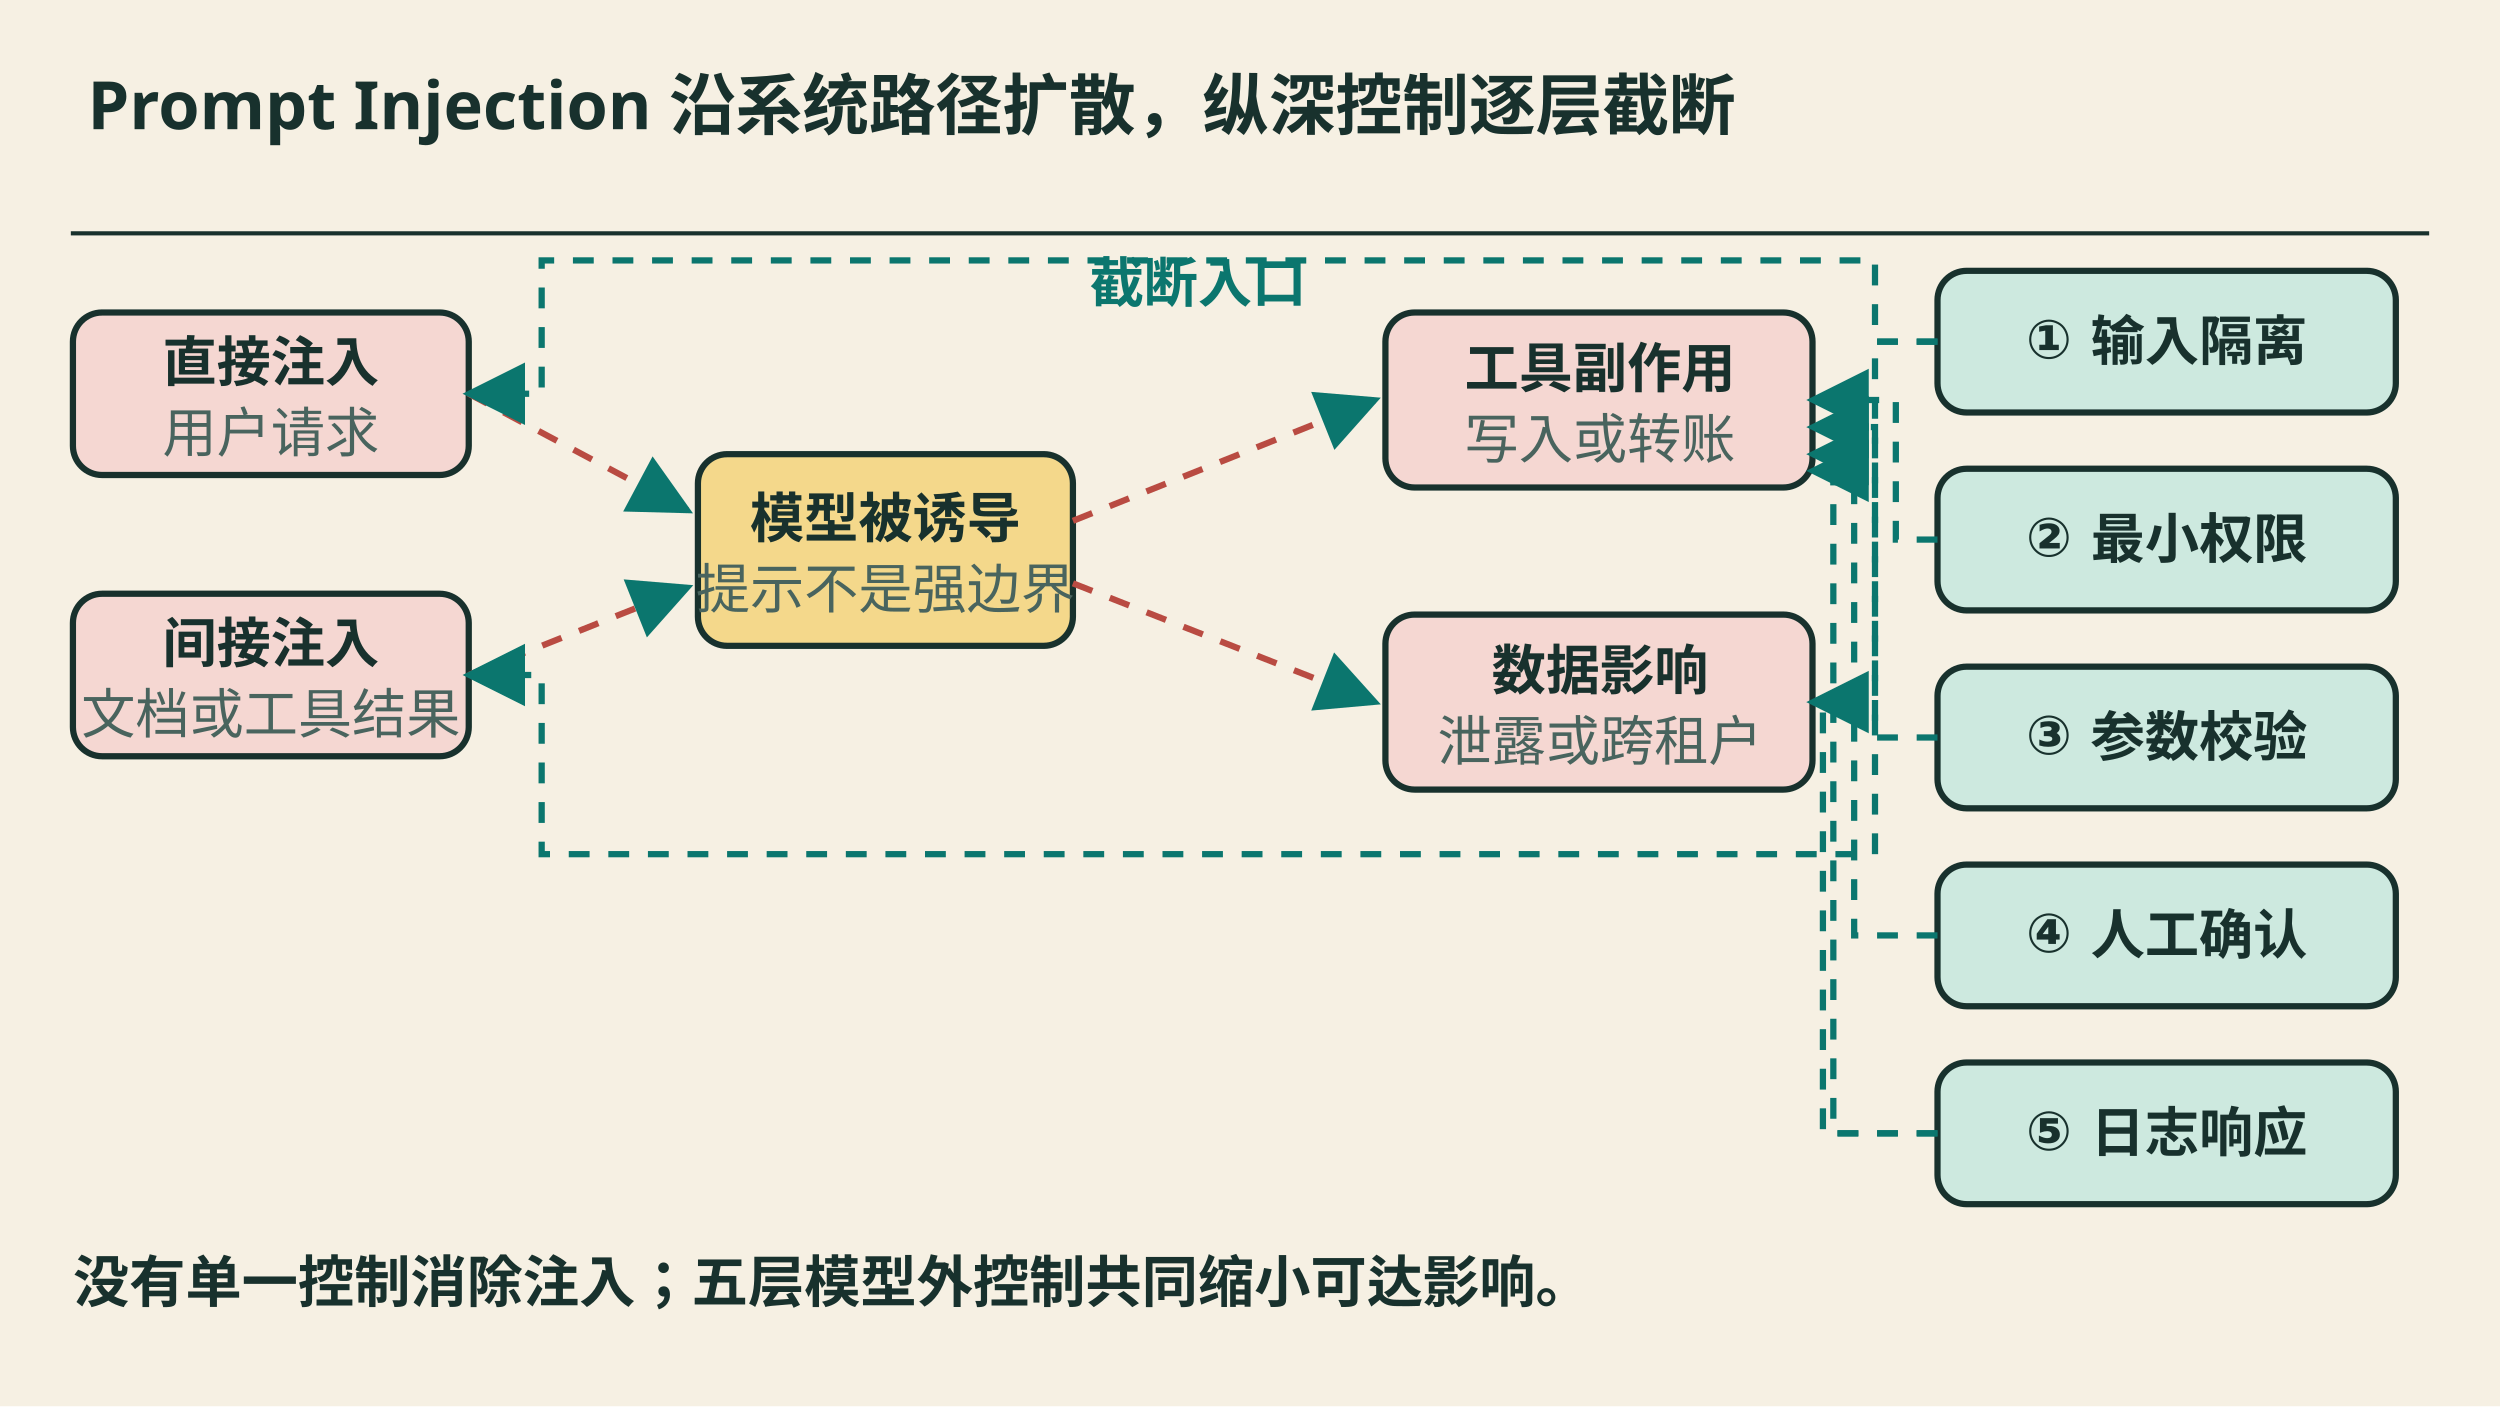
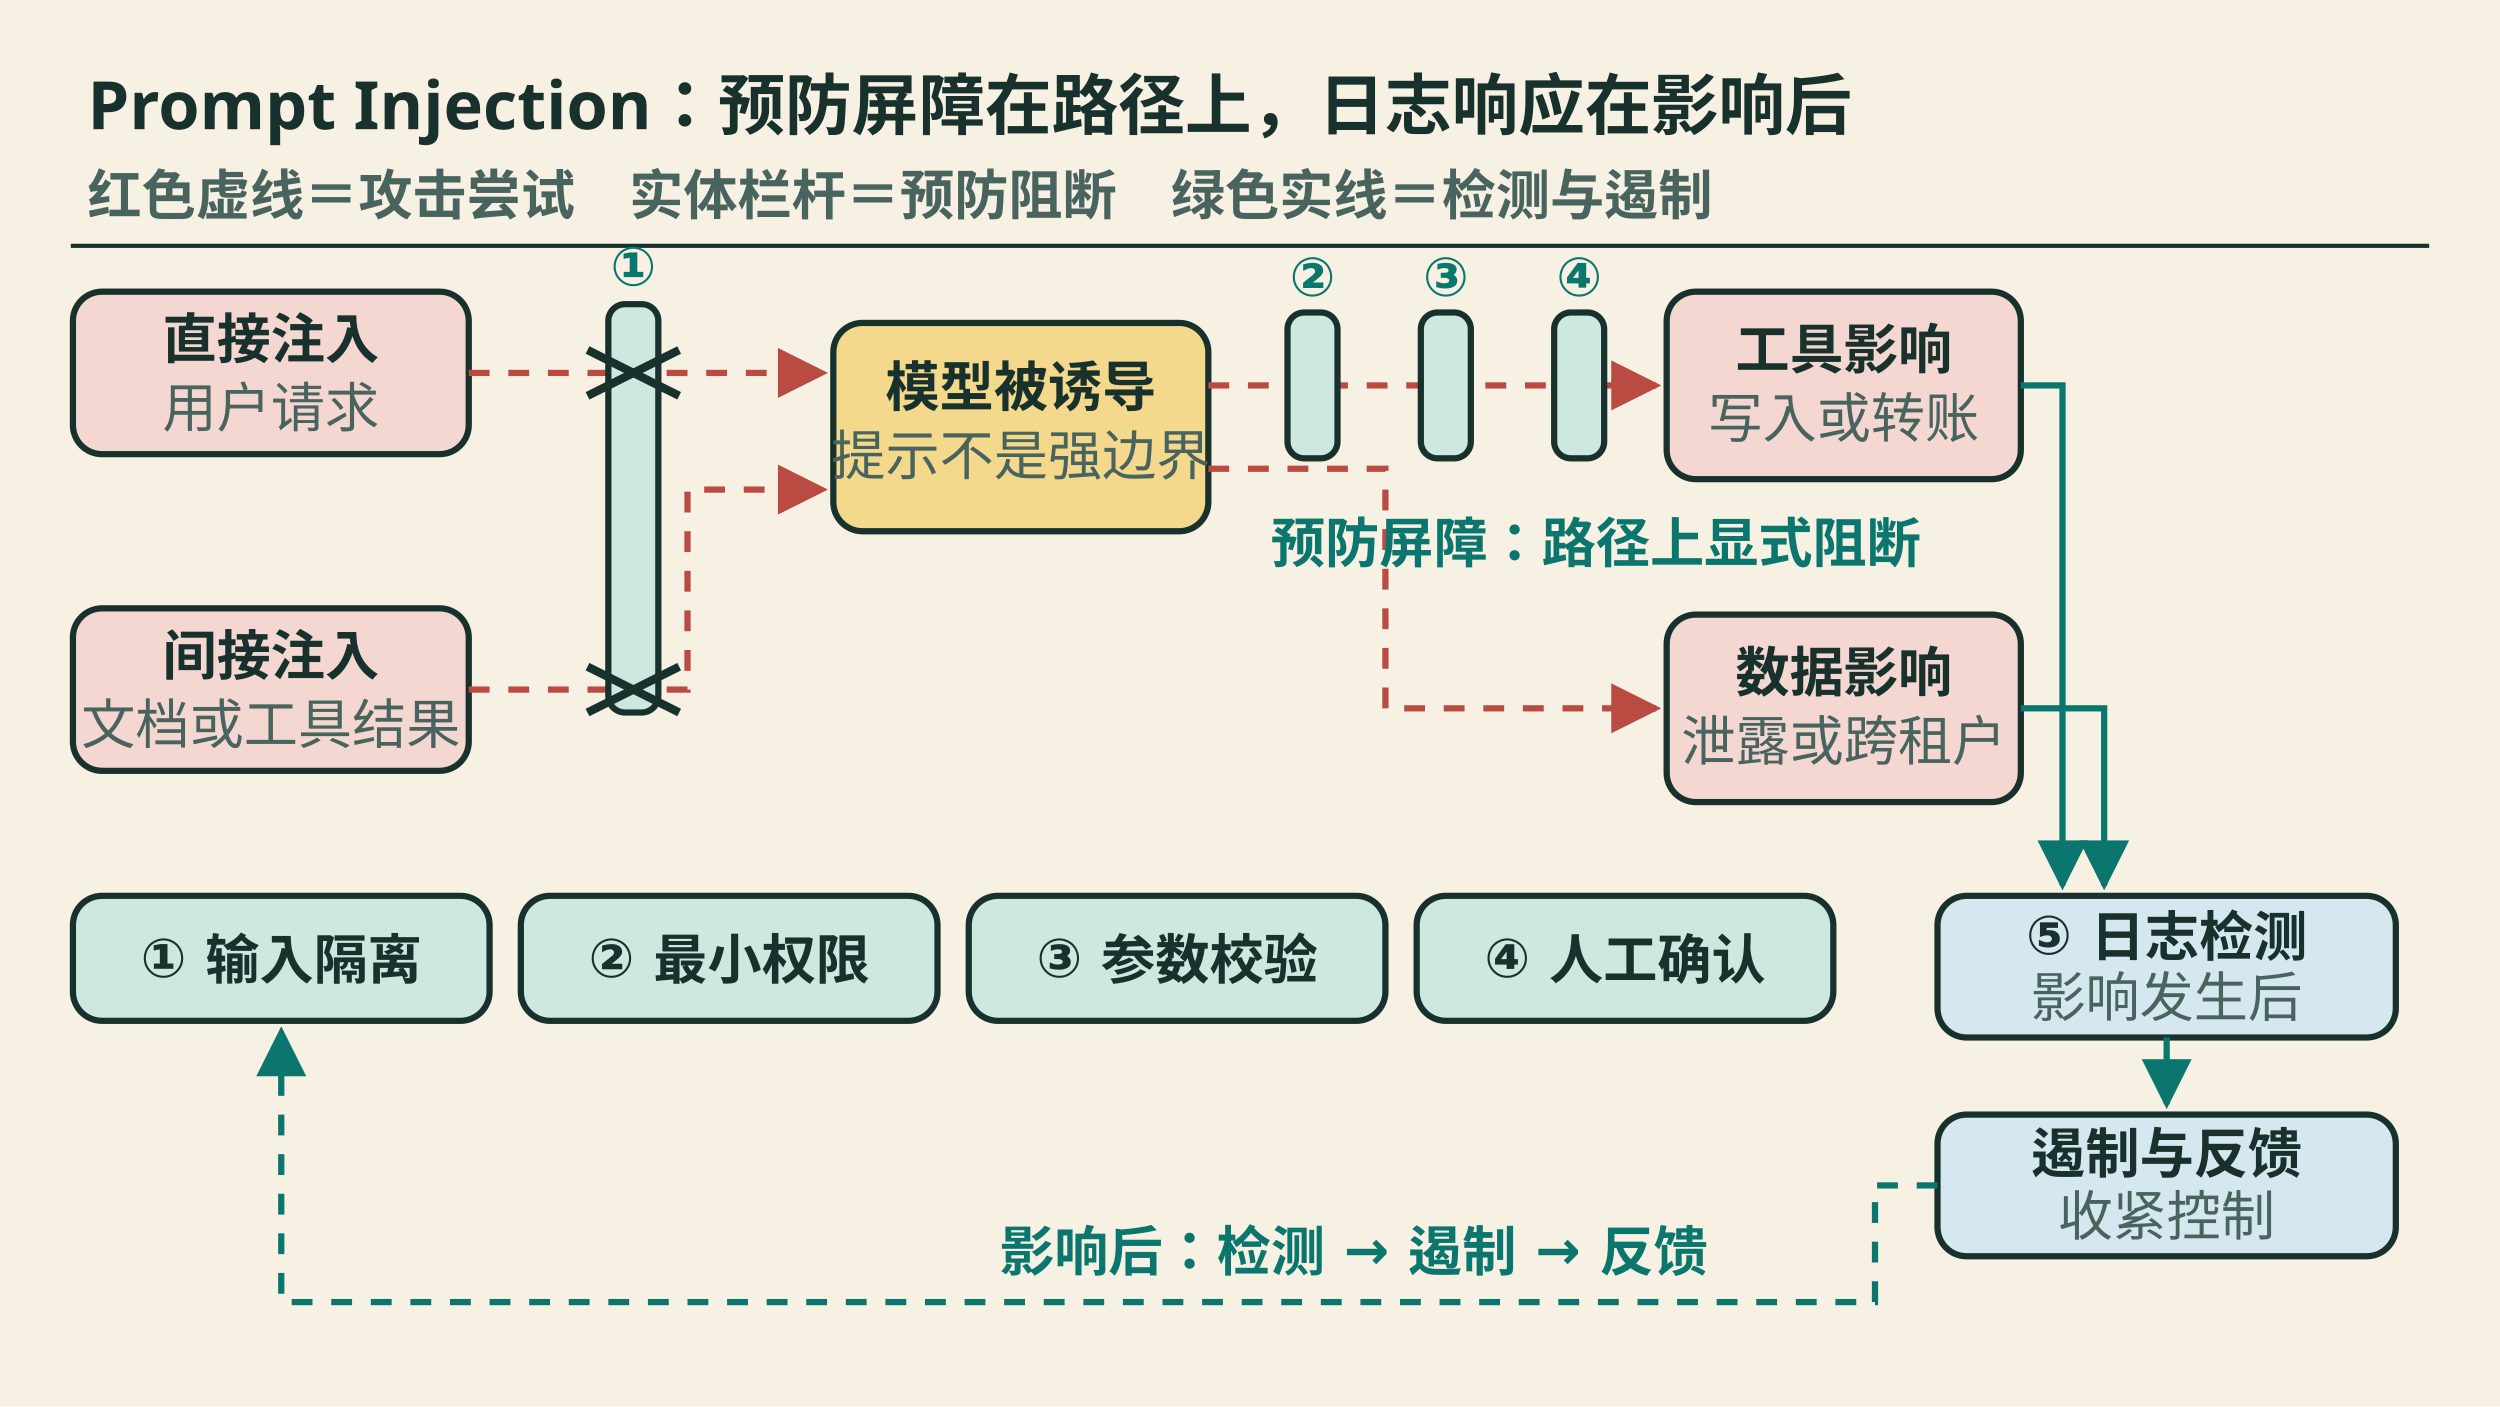
<svg xmlns="http://www.w3.org/2000/svg" width="1200" height="675" viewBox="0 0 1200 675" role="img" aria-labelledby="title desc">
  <defs>
-     <marker id="arrow" markerWidth="10" markerHeight="10" refX="9" refY="5" orient="auto">
+     <marker id="attack-arrow" viewBox="0 0 10 10" refX="9" refY="5" markerWidth="8" markerHeight="8" orient="auto">
+       <path d="M0 0 L10 5 L0 10 Z" fill="#B94B42" />
+     </marker>
+     <marker id="response-arrow" viewBox="0 0 10 10" refX="9" refY="5" markerWidth="8" markerHeight="8" orient="auto">
      <path d="M0 0 L10 5 L0 10 Z" fill="#0B766E" />
    </marker>
-     <pattern id="hatch" width="12" height="12" patternUnits="userSpaceOnUse" patternTransform="rotate(45)">
-       <line x1="0" y1="0" x2="0" y2="12" stroke="#49645E" stroke-width="3" />
-     </pattern>
  </defs>
-   <rect x="0" y="0" width="1200" height="675" fill="#F6F0E3" />
-   <path d="M34 112 H1166" stroke="#18312D" stroke-width="2" />
-   <text x="42" y="62" font-family="Avenir Next, PingFang SC, sans-serif" font-size="32" font-weight="800" fill="#18312D" text-anchor="start">Prompt Injection 沿系统路径扩散，纵深控制逐层截断</text>
-   <rect x="35" y="150" width="190" height="78" rx="14" fill="#F5D7D2" stroke="#18312D" stroke-width="3" data-region="injection-node" data-node="direct-input" />
-   <text x="130" y="183" font-family="Avenir Next, PingFang SC, sans-serif" font-size="26" font-weight="700" fill="#18312D" text-anchor="middle">直接注入</text>
-   <text x="130" y="217" font-family="Avenir Next, PingFang SC, sans-serif" font-size="26" font-weight="500" fill="#49645E" text-anchor="middle">用户请求</text>
-   <rect x="35" y="285" width="190" height="78" rx="14" fill="#F5D7D2" stroke="#18312D" stroke-width="3" data-region="injection-node" data-node="indirect-input" />
-   <text x="130" y="318" font-family="Avenir Next, PingFang SC, sans-serif" font-size="26" font-weight="700" fill="#18312D" text-anchor="middle">间接注入</text>
-   <text x="130" y="352" font-family="Avenir Next, PingFang SC, sans-serif" font-size="26" font-weight="500" fill="#49645E" text-anchor="middle">文档或工具结果</text>
-   <rect x="335" y="218" width="180" height="92" rx="14" fill="#F4D88B" stroke="#18312D" stroke-width="3" data-region="injection-node" data-node="model" />
-   <text x="425" y="258" font-family="Avenir Next, PingFang SC, sans-serif" font-size="26" font-weight="700" fill="#18312D" text-anchor="middle">模型被诱导</text>
-   <text x="425" y="292" font-family="Avenir Next, PingFang SC, sans-serif" font-size="26" font-weight="500" fill="#49645E" text-anchor="middle">提示不是强边界</text>
-   <rect x="665" y="150" width="205" height="84" rx="14" fill="#F5D7D2" stroke="#18312D" stroke-width="3" data-region="injection-node" data-node="tool-impact" />
-   <text x="768" y="186" font-family="Avenir Next, PingFang SC, sans-serif" font-size="26" font-weight="700" fill="#18312D" text-anchor="middle">工具副作用</text>
-   <text x="768" y="220" font-family="Avenir Next, PingFang SC, sans-serif" font-size="26" font-weight="500" fill="#49645E" text-anchor="middle">写入或转账</text>
-   <rect x="665" y="295" width="205" height="84" rx="14" fill="#F5D7D2" stroke="#18312D" stroke-width="3" data-region="injection-node" data-node="data-impact" />
-   <text x="768" y="331" font-family="Avenir Next, PingFang SC, sans-serif" font-size="26" font-weight="700" fill="#18312D" text-anchor="middle">数据影响</text>
-   <text x="768" y="365" font-family="Avenir Next, PingFang SC, sans-serif" font-size="26" font-weight="500" fill="#49645E" text-anchor="middle">泄露或跨租户</text>
-   <line x1="225" y1="189" x2="330" y2="245" stroke="#B94B42" stroke-width="3" stroke-dasharray="10 9" marker-end="url(#arrow)" data-region="attack-path" data-from="direct-input" data-to="model" data-edge="direct-input-model" />
-   <line x1="225" y1="324" x2="330" y2="282" stroke="#B94B42" stroke-width="3" stroke-dasharray="10 9" marker-end="url(#arrow)" data-region="attack-path" data-from="indirect-input" data-to="model" data-edge="indirect-input-model" />
-   <line x1="515" y1="250" x2="660" y2="192" stroke="#B94B42" stroke-width="3" stroke-dasharray="10 9" marker-end="url(#arrow)" data-region="attack-path" data-from="model" data-to="tool-impact" data-edge="model-tool-impact" />
-   <line x1="515" y1="280" x2="660" y2="337" stroke="#B94B42" stroke-width="3" stroke-dasharray="10 9" marker-end="url(#arrow)" data-region="attack-path" data-from="model" data-to="data-impact" data-edge="model-data-impact" />
-   <rect x="930" y="130" width="220" height="68" rx="14" fill="#CDE9DF" stroke="#18312D" stroke-width="3" data-region="injection-node" data-node="input-isolation" />
-   <text x="1040" y="172" font-family="Avenir Next, PingFang SC, sans-serif" font-size="26" font-weight="700" fill="#18312D" text-anchor="middle">① 输入隔离</text>
-   <rect x="930" y="225" width="220" height="68" rx="14" fill="#CDE9DF" stroke="#18312D" stroke-width="3" data-region="injection-node" data-node="least-privilege" />
-   <text x="1040" y="267" font-family="Avenir Next, PingFang SC, sans-serif" font-size="26" font-weight="700" fill="#18312D" text-anchor="middle">② 最小权限</text>
-   <rect x="930" y="320" width="220" height="68" rx="14" fill="#CDE9DF" stroke="#18312D" stroke-width="3" data-region="injection-node" data-node="parameter-validation" />
-   <text x="1040" y="362" font-family="Avenir Next, PingFang SC, sans-serif" font-size="26" font-weight="700" fill="#18312D" text-anchor="middle">③ 参数校验</text>
-   <rect x="930" y="415" width="220" height="68" rx="14" fill="#CDE9DF" stroke="#18312D" stroke-width="3" data-region="injection-node" data-node="human-confirmation" />
-   <text x="1040" y="457" font-family="Avenir Next, PingFang SC, sans-serif" font-size="26" font-weight="700" fill="#18312D" text-anchor="middle">④ 人工确认</text>
-   <rect x="930" y="510" width="220" height="68" rx="14" fill="#CDE9DF" stroke="#18312D" stroke-width="3" data-region="injection-node" data-node="logging-response" />
-   <text x="1040" y="552" font-family="Avenir Next, PingFang SC, sans-serif" font-size="26" font-weight="700" fill="#18312D" text-anchor="middle">⑤ 日志响应</text>
-   <path d="M930 164 H900 V125 H260 V189 H225" fill="none" stroke="#0B766E" stroke-width="3" stroke-dasharray="10 9" marker-end="url(#arrow)" data-region="control-edge" data-from="input-isolation" data-to="direct-input" data-edge="input-isolation-direct-input" />
-   <path d="M930 164 H900 V410 H260 V324 H225" fill="none" stroke="#0B766E" stroke-width="3" stroke-dasharray="10 9" marker-end="url(#arrow)" data-region="control-edge" data-from="input-isolation" data-to="indirect-input" data-edge="input-isolation-indirect-input" />
-   <path d="M930 259 H910 V192 H870" fill="none" stroke="#0B766E" stroke-width="3" stroke-dasharray="10 9" marker-end="url(#arrow)" data-region="control-edge" data-from="least-privilege" data-to="tool-impact" data-edge="least-privilege-tool-impact" />
-   <path d="M930 354 H900 V205 H870" fill="none" stroke="#0B766E" stroke-width="3" stroke-dasharray="10 9" marker-end="url(#arrow)" data-region="control-edge" data-from="parameter-validation" data-to="tool-impact" data-edge="parameter-validation-tool-impact" />
-   <path d="M930 449 H890 V218 H870" fill="none" stroke="#0B766E" stroke-width="3" stroke-dasharray="10 9" marker-end="url(#arrow)" data-region="control-edge" data-from="human-confirmation" data-to="tool-impact" data-edge="human-confirmation-tool-impact" />
-   <path d="M930 544 H880 V226 H870" fill="none" stroke="#0B766E" stroke-width="3" stroke-dasharray="10 9" marker-end="url(#arrow)" data-region="control-edge" data-from="logging-response" data-to="tool-impact" data-edge="logging-response-tool-impact" />
-   <path d="M930 544 H875 V337 H870" fill="none" stroke="#0B766E" stroke-width="3" stroke-dasharray="10 9" marker-end="url(#arrow)" data-region="control-edge" data-from="logging-response" data-to="data-impact" data-edge="logging-response-data-impact" />
-   <text x="575" y="145" font-family="Avenir Next, PingFang SC, sans-serif" font-size="26" font-weight="800" fill="#0B766E" text-anchor="middle">截断入口</text>
-   <text x="35" y="625" font-family="Avenir Next, PingFang SC, sans-serif" font-size="27" font-weight="800" fill="#18312D" text-anchor="start">没有单一控制消除注入；五层模型外控制共同缩小可达影响。</text>
+   <rect width="1200" height="675" fill="#F7F1E3" />
+   <text x="42" y="62" font-family="Avenir Next, PingFang SC, sans-serif" font-size="32" font-weight="800" fill="#18312D">Prompt Injection：预防屏障在路径上，日志响应在影响后</text>
+   <text x="42" y="103" font-family="Avenir Next, PingFang SC, sans-serif" font-size="26" font-weight="700" fill="#49645E">红色虚线＝攻击尝试　实体栏杆＝预防阻断　绿色实线＝检测与遏制</text>
+   <line x1="34" y1="118" x2="1166" y2="118" stroke="#18312D" stroke-width="2" />
+   <rect x="35" y="140" width="190" height="78" rx="14" fill="#F5D7D2" stroke="#18312D" stroke-width="3" data-region="injection-node" data-node="direct-input" />
+   <text x="130" y="172" font-family="Avenir Next, PingFang SC, sans-serif" font-size="26" font-weight="800" fill="#18312D" text-anchor="middle">直接注入</text>
+   <text x="130" y="205" font-family="Avenir Next, PingFang SC, sans-serif" font-size="26" font-weight="500" fill="#49645E" text-anchor="middle">用户请求</text>
+   <rect x="35" y="292" width="190" height="78" rx="14" fill="#F5D7D2" stroke="#18312D" stroke-width="3" data-region="injection-node" data-node="indirect-input" />
+   <text x="130" y="324" font-family="Avenir Next, PingFang SC, sans-serif" font-size="26" font-weight="800" fill="#18312D" text-anchor="middle">间接注入</text>
+   <text x="130" y="357" font-family="Avenir Next, PingFang SC, sans-serif" font-size="26" font-weight="500" fill="#49645E" text-anchor="middle">文档或工具结果</text>
+   <rect x="400" y="155" width="180" height="100" rx="14" fill="#F4D88B" stroke="#18312D" stroke-width="3" data-region="injection-node" data-node="model" />
+   <text x="490" y="195" font-family="Avenir Next, PingFang SC, sans-serif" font-size="26" font-weight="800" fill="#18312D" text-anchor="middle">模型被诱导</text>
+   <text x="490" y="228" font-family="Avenir Next, PingFang SC, sans-serif" font-size="26" font-weight="500" fill="#49645E" text-anchor="middle">提示不是强边界</text>
+   <rect x="800" y="140" width="170" height="90" rx="14" fill="#F5D7D2" stroke="#18312D" stroke-width="3" data-region="injection-node" data-node="tool-impact" />
+   <text x="885" y="177" font-family="Avenir Next, PingFang SC, sans-serif" font-size="26" font-weight="800" fill="#18312D" text-anchor="middle">工具影响</text>
+   <text x="885" y="210" font-family="Avenir Next, PingFang SC, sans-serif" font-size="26" font-weight="500" fill="#49645E" text-anchor="middle">写入或转账</text>
+   <rect x="800" y="295" width="170" height="90" rx="14" fill="#F5D7D2" stroke="#18312D" stroke-width="3" data-region="injection-node" data-node="data-impact" />
+   <text x="885" y="332" font-family="Avenir Next, PingFang SC, sans-serif" font-size="26" font-weight="800" fill="#18312D" text-anchor="middle">数据影响</text>
+   <text x="885" y="365" font-family="Avenir Next, PingFang SC, sans-serif" font-size="26" font-weight="500" fill="#49645E" text-anchor="middle">泄露或跨租户</text>
+   <path d="M225 179 H395" fill="none" stroke="#B94B42" stroke-width="3" stroke-dasharray="10 9" marker-end="url(#attack-arrow)" data-region="attack-path" data-from="direct-input" data-to="model" data-edge="direct-input-model" />
+   <path d="M225 331 H330 V235 H395" fill="none" stroke="#B94B42" stroke-width="3" stroke-dasharray="10 9" marker-end="url(#attack-arrow)" data-region="attack-path" data-from="indirect-input" data-to="model" data-edge="indirect-input-model" />
+   <path d="M580 185 H795" fill="none" stroke="#B94B42" stroke-width="3" stroke-dasharray="10 9" marker-end="url(#attack-arrow)" data-region="attack-path" data-from="model" data-to="tool-impact" data-edge="model-tool-impact" />
+   <path d="M580 225 H665 V340 H795" fill="none" stroke="#B94B42" stroke-width="3" stroke-dasharray="10 9" marker-end="url(#attack-arrow)" data-region="attack-path" data-from="model" data-to="data-impact" data-edge="model-data-impact" />
+   <rect x="292" y="146" width="24" height="196" rx="8" fill="#CDE9DF" stroke="#18312D" stroke-width="3" data-region="prevention-barrier" data-node="input-isolation-barrier" data-token="input-isolation" data-kind="blocked" />
+   <line x1="282" y1="168" x2="326" y2="190" stroke="#18312D" stroke-width="4" />
+   <line x1="326" y1="168" x2="282" y2="190" stroke="#18312D" stroke-width="4" />
+   <line x1="282" y1="320" x2="326" y2="342" stroke="#18312D" stroke-width="4" />
+   <line x1="326" y1="320" x2="282" y2="342" stroke="#18312D" stroke-width="4" />
+   <text x="304" y="137" font-family="Avenir Next, PingFang SC, sans-serif" font-size="26" font-weight="800" fill="#0B766E" text-anchor="middle">①</text>
+   <rect x="618" y="150" width="24" height="70" rx="8" fill="#CDE9DF" stroke="#18312D" stroke-width="3" data-region="prevention-barrier" data-node="least-privilege-barrier" data-token="least-privilege" data-kind="blocked" />
+   <text x="630" y="142" font-family="Avenir Next, PingFang SC, sans-serif" font-size="26" font-weight="800" fill="#0B766E" text-anchor="middle">②</text>
+   <rect x="682" y="150" width="24" height="70" rx="8" fill="#CDE9DF" stroke="#18312D" stroke-width="3" data-region="prevention-barrier" data-node="parameter-validation-barrier" data-token="parameter-validation" data-kind="blocked" />
+   <text x="694" y="142" font-family="Avenir Next, PingFang SC, sans-serif" font-size="26" font-weight="800" fill="#0B766E" text-anchor="middle">③</text>
+   <rect x="746" y="150" width="24" height="70" rx="8" fill="#CDE9DF" stroke="#18312D" stroke-width="3" data-region="prevention-barrier" data-node="human-confirmation-barrier" data-token="human-confirmation" data-kind="blocked" />
+   <text x="758" y="142" font-family="Avenir Next, PingFang SC, sans-serif" font-size="26" font-weight="800" fill="#0B766E" text-anchor="middle">④</text>
+   <text x="610" y="270" font-family="Avenir Next, PingFang SC, sans-serif" font-size="26" font-weight="800" fill="#0B766E">预防屏障：路径上显式阻断</text>
+   <rect x="35" y="430" width="200" height="60" rx="14" fill="#CDE9DF" stroke="#18312D" stroke-width="3" data-region="injection-node" data-node="input-isolation" />
+   <text x="135" y="469" font-family="Avenir Next, PingFang SC, sans-serif" font-size="26" font-weight="700" fill="#18312D" text-anchor="middle">① 输入隔离</text>
+   <rect x="250" y="430" width="200" height="60" rx="14" fill="#CDE9DF" stroke="#18312D" stroke-width="3" data-region="injection-node" data-node="least-privilege" />
+   <text x="350" y="469" font-family="Avenir Next, PingFang SC, sans-serif" font-size="26" font-weight="700" fill="#18312D" text-anchor="middle">② 最小权限</text>
+   <rect x="465" y="430" width="200" height="60" rx="14" fill="#CDE9DF" stroke="#18312D" stroke-width="3" data-region="injection-node" data-node="parameter-validation" />
+   <text x="565" y="469" font-family="Avenir Next, PingFang SC, sans-serif" font-size="26" font-weight="700" fill="#18312D" text-anchor="middle">③ 参数校验</text>
+   <rect x="680" y="430" width="200" height="60" rx="14" fill="#CDE9DF" stroke="#18312D" stroke-width="3" data-region="injection-node" data-node="human-confirmation" />
+   <text x="780" y="469" font-family="Avenir Next, PingFang SC, sans-serif" font-size="26" font-weight="700" fill="#18312D" text-anchor="middle">④ 人工确认</text>
+   <rect x="930" y="430" width="220" height="68" rx="14" fill="#D6E8EF" stroke="#18312D" stroke-width="3" data-region="injection-node" data-node="logging-response" />
+   <text x="1040" y="458" font-family="Avenir Next, PingFang SC, sans-serif" font-size="26" font-weight="800" fill="#18312D" text-anchor="middle">⑤ 日志检测</text>
+   <text x="1040" y="488" font-family="Avenir Next, PingFang SC, sans-serif" font-size="26" font-weight="500" fill="#49645E" text-anchor="middle">影响发生后</text>
+   <rect x="930" y="535" width="220" height="68" rx="14" fill="#D6E8EF" stroke="#18312D" stroke-width="3" data-region="injection-node" data-node="containment-feedback" />
+   <text x="1040" y="563" font-family="Avenir Next, PingFang SC, sans-serif" font-size="26" font-weight="800" fill="#18312D" text-anchor="middle">遏制与反馈</text>
+   <text x="1040" y="593" font-family="Avenir Next, PingFang SC, sans-serif" font-size="26" font-weight="500" fill="#49645E" text-anchor="middle">收紧控制</text>
+   <path d="M970 185 H990 V425" fill="none" stroke="#0B766E" stroke-width="3" marker-end="url(#response-arrow)" data-region="detection-edge" data-from="tool-impact" data-to="logging-response" data-edge="tool-impact-logging-response" />
+   <path d="M970 340 H1010 V425" fill="none" stroke="#0B766E" stroke-width="3" marker-end="url(#response-arrow)" data-region="detection-edge" data-from="data-impact" data-to="logging-response" data-edge="data-impact-logging-response" />
+   <line x1="1040" y1="498" x2="1040" y2="530" stroke="#0B766E" stroke-width="3" marker-end="url(#response-arrow)" data-region="response-edge" data-from="logging-response" data-to="containment-feedback" data-edge="logging-response-containment-feedback" />
+   <path d="M930 569 H900 V625 H135 V495" fill="none" stroke="#0B766E" stroke-width="3" stroke-dasharray="10 9" marker-end="url(#response-arrow)" data-region="response-edge" data-from="containment-feedback" data-to="input-isolation" data-edge="containment-feedback-input-isolation" />
+   <text x="480" y="610" font-family="Avenir Next, PingFang SC, sans-serif" font-size="26" font-weight="800" fill="#0B766E">影响后：检测 → 遏制 → 反馈</text>
</svg>
